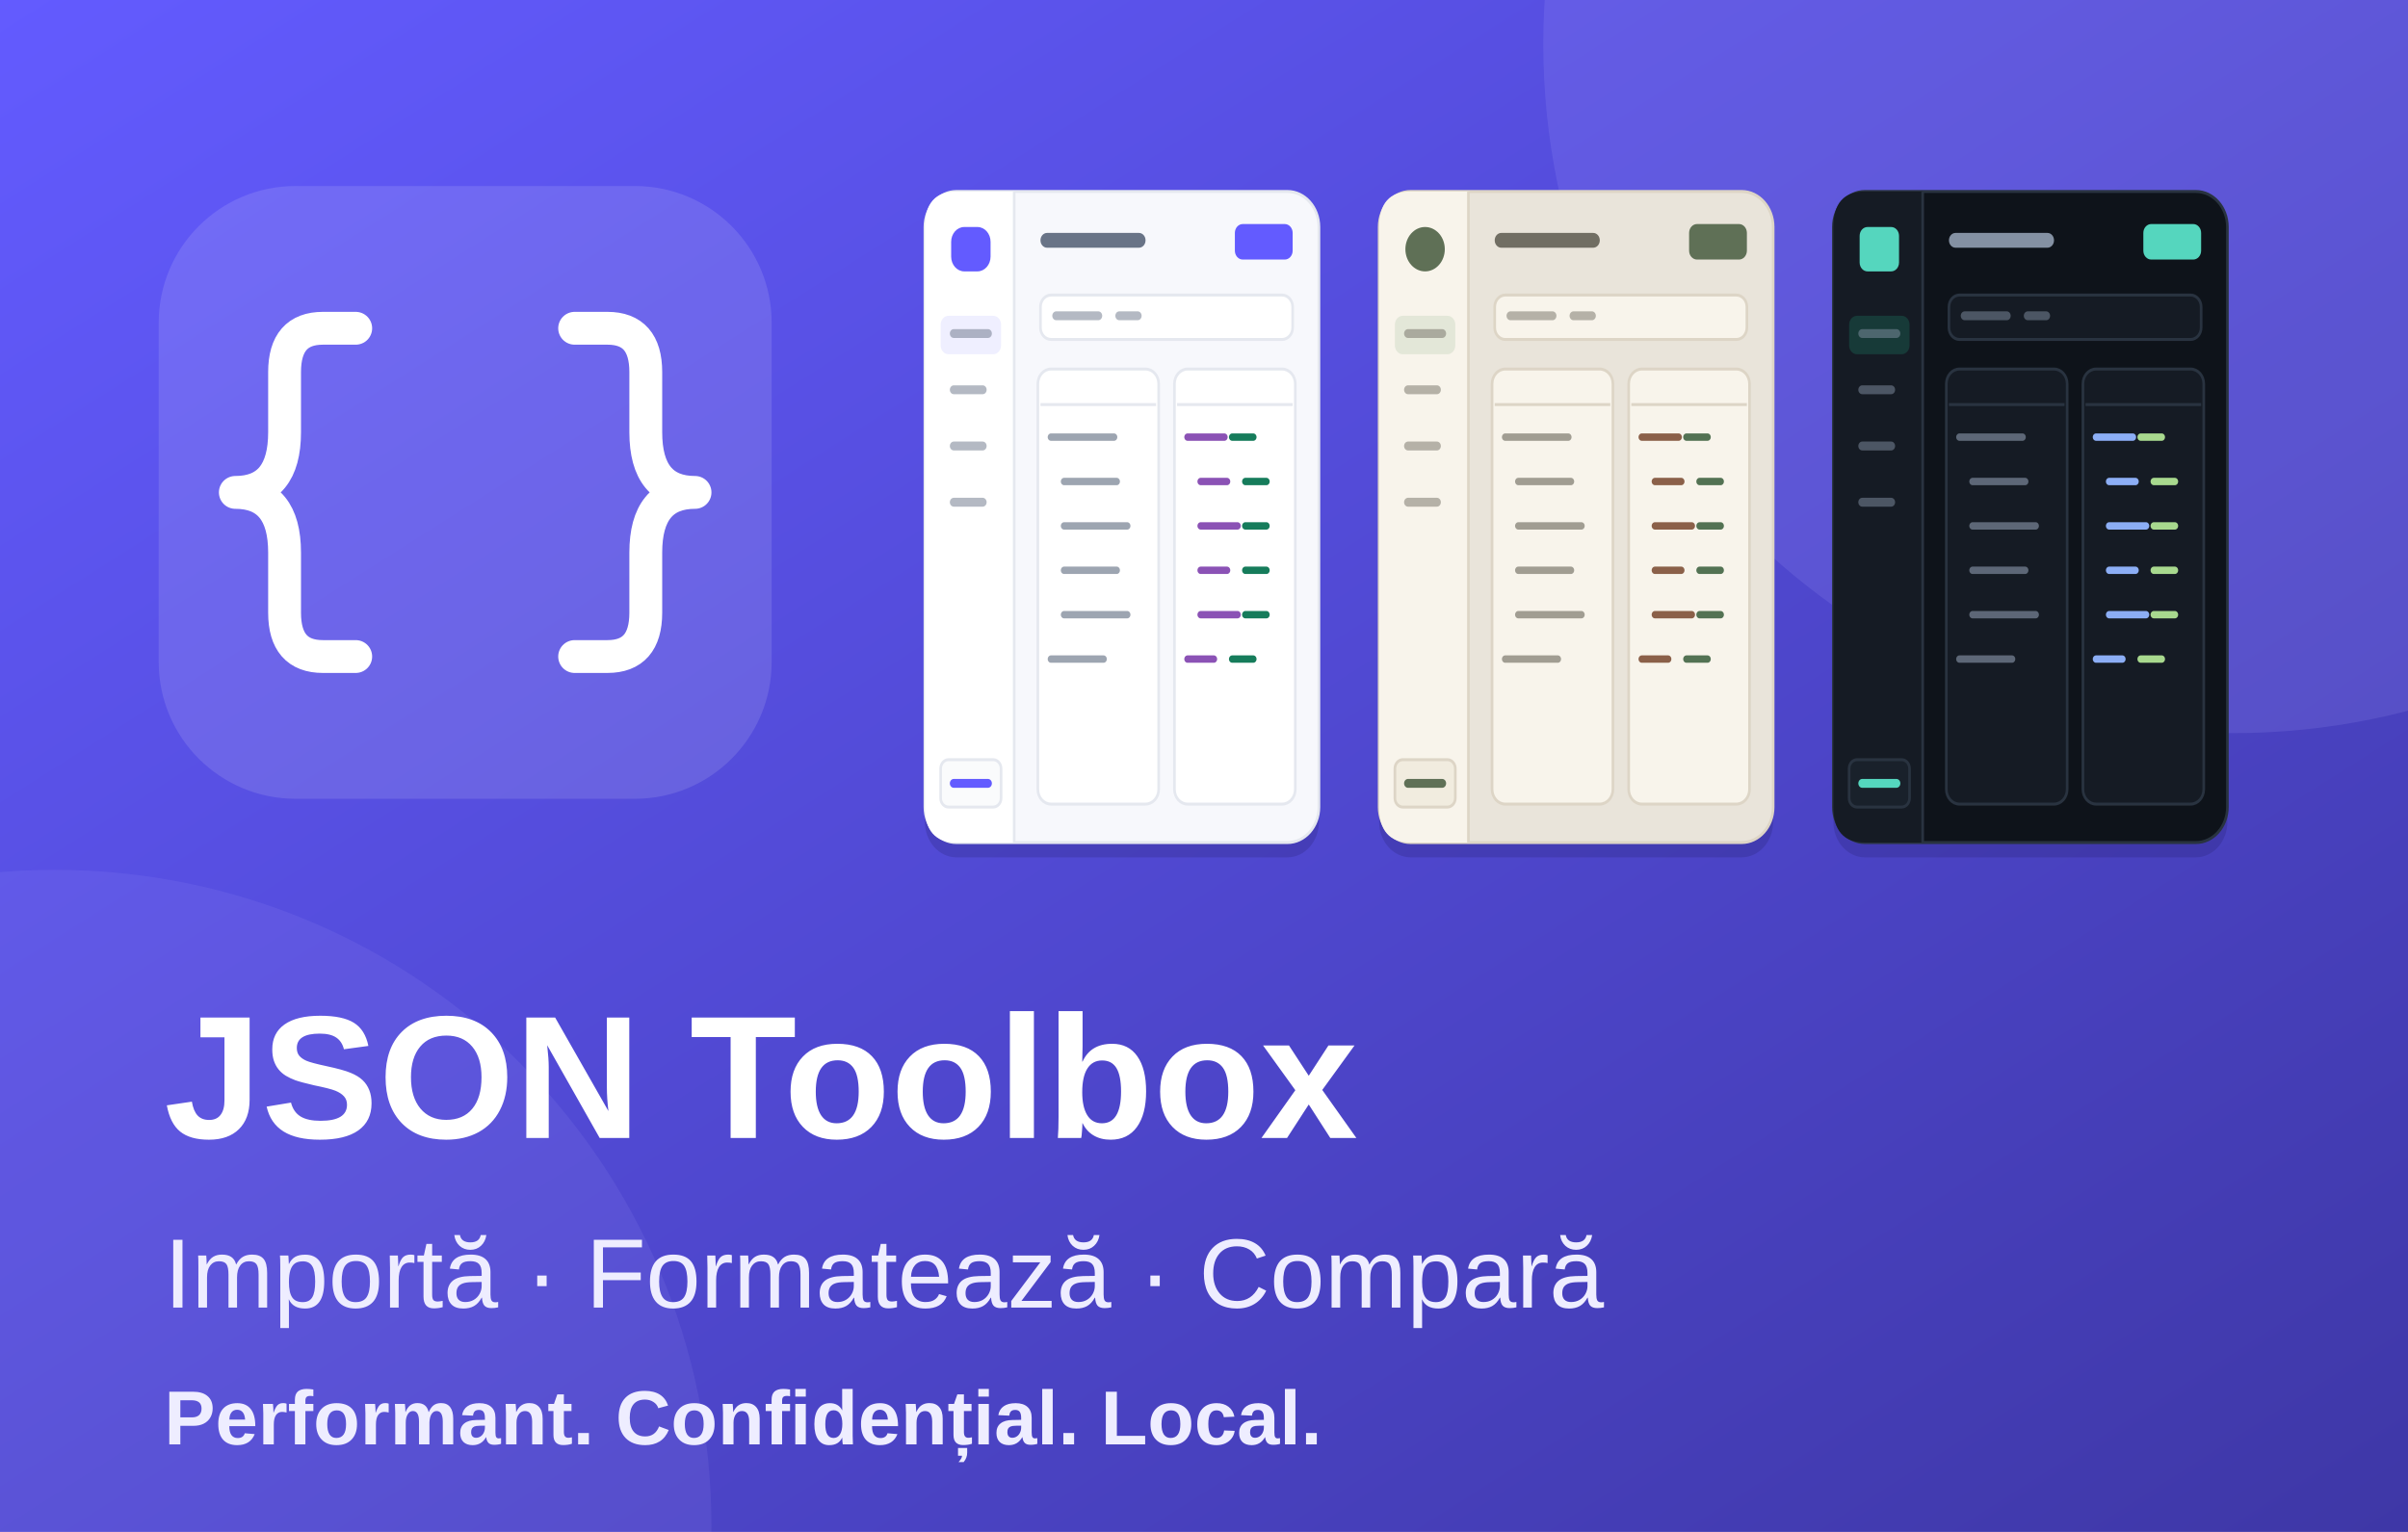
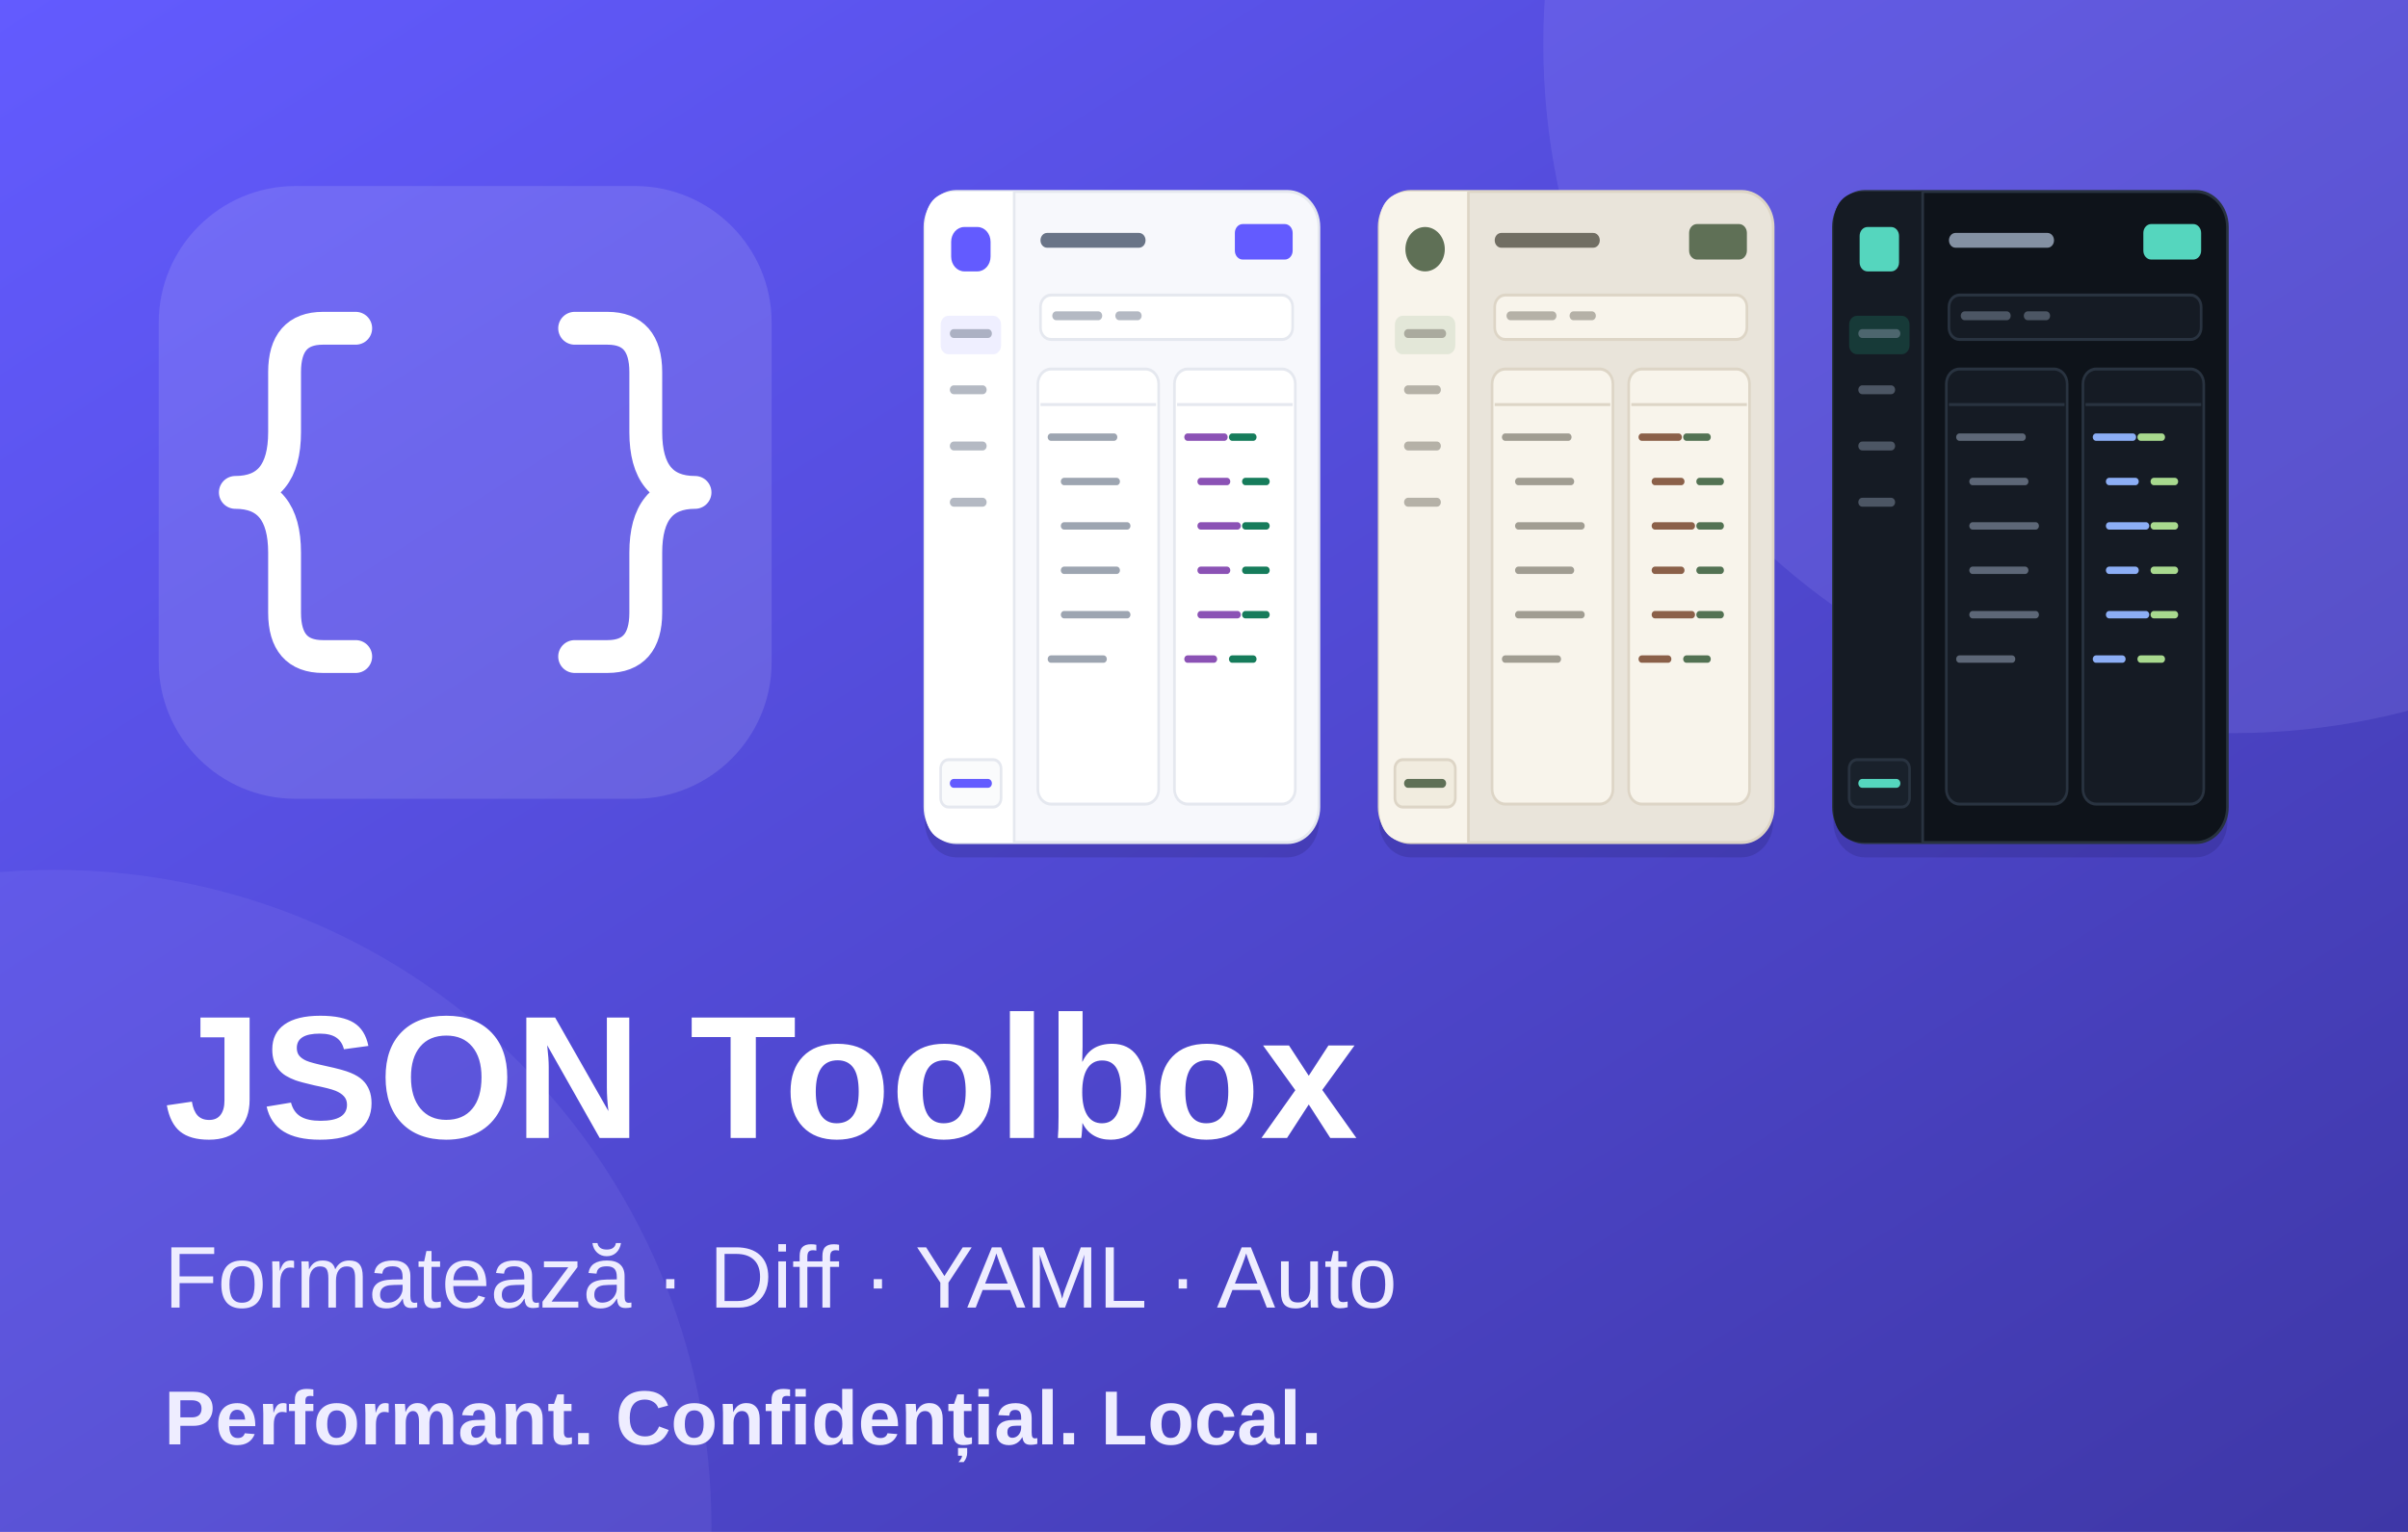
<svg xmlns="http://www.w3.org/2000/svg" width="440" height="280" viewBox="0 0 440 280" lang="ro">
  <defs>
    <linearGradient id="bg" x2="1" y2="1">
      <stop stop-color="#635bff" />
      <stop offset="1" stop-color="#3e37a6" />
    </linearGradient>
  </defs>
  <rect width="440" height="280" fill="url(#bg)" />
  <circle cx="408" cy="8" r="126" fill="#b6b2ff" opacity=".14" />
  <circle cx="10" cy="279" r="120" fill="#b6b2ff" opacity=".1" />
  <rect x="29" y="34" width="112" height="112" rx="25" fill="#fff" opacity=".12" />
  <g fill="none" stroke="#fff" stroke-width="6" stroke-linecap="round" stroke-linejoin="round">
    <path d="M65 60h-6q-7 0-7 8v11q0 11-9 11 9 0 9 11v11q0 8 7 8h6" />
    <path d="M105 60h6q7 0 7 8v11q0 11 9 11-9 0-9 11v11q0 8-7 8h-6" />
  </g>
  <g transform="translate(169 35) scale(0.48 0.5409091)">
    <g>
      <rect x="0" y="5" width="150" height="220" rx="12" fill="#17134c" opacity=".18" />
      <rect width="150" height="220" rx="12" fill="#f7f8fc" stroke="#e5e8ef" />
      <path d="M12 0h22v220H12q-12 0-12-12V12Q0 0 12 0Z" fill="#ffffff" />
      <path d="M34 0v220" stroke="#e5e8ef" />
      <rect x="10" y="12" width="15" height="15" rx="5" fill="#635bff" />
      <rect x="6" y="42" width="23" height="13" rx="3" fill="#efefff" />
      <g stroke="#697487" stroke-width="3" stroke-linecap="round" opacity=".5">
        <path d="M11 48h13M11 67h11M11 86h11M11 105h11" />
      </g>
      <rect x="44" y="14" width="40" height="5" rx="2.5" fill="#697487" />
      <rect x="118" y="11" width="22" height="12" rx="3" fill="#635bff" />
      <rect x="44" y="35" width="96" height="15" rx="4" fill="#ffffff" stroke="#e5e8ef" />
      <path d="M50 42h16m8 0h7" stroke="#697487" stroke-width="3" stroke-linecap="round" opacity=".5" />
      <rect x="43" y="60" width="46" height="147" rx="5" fill="#ffffff" stroke="#e5e8ef" />
      <rect x="95" y="60" width="46" height="147" rx="5" fill="#ffffff" stroke="#e5e8ef" />
      <path d="M44 72h44M96 72h44" stroke="#e5e8ef" />
      <g stroke-width="2.5" stroke-linecap="round">
        <path d="M48 83h24" stroke="#697487" opacity=".65" />
        <path d="M100 83h14" stroke="#8b52b5" />
        <path d="M117 83h8" stroke="#167c5b" />
        <path d="M53 98h20" stroke="#697487" opacity=".65" />
        <path d="M105 98h10" stroke="#8b52b5" />
        <path d="M122 98h8" stroke="#167c5b" />
        <path d="M53 113h24" stroke="#697487" opacity=".65" />
        <path d="M105 113h14" stroke="#8b52b5" />
        <path d="M122 113h8" stroke="#167c5b" />
        <path d="M53 128h20" stroke="#697487" opacity=".65" />
        <path d="M105 128h10" stroke="#8b52b5" />
        <path d="M122 128h8" stroke="#167c5b" />
        <path d="M53 143h24" stroke="#697487" opacity=".65" />
        <path d="M105 143h14" stroke="#8b52b5" />
        <path d="M122 143h8" stroke="#167c5b" />
        <path d="M48 158h20" stroke="#697487" opacity=".65" />
        <path d="M100 158h10" stroke="#8b52b5" />
        <path d="M117 158h8" stroke="#167c5b" />
      </g>
      <rect x="6" y="192" width="23" height="16" rx="3" fill="#fafbfc" stroke="#e5e8ef" />
      <path d="M11 200h13" stroke="#635bff" stroke-width="3" stroke-linecap="round" />
    </g>
  </g>
  <g transform="translate(252 35) scale(0.48 0.5409091)">
    <g>
      <rect x="0" y="5" width="150" height="220" rx="12" fill="#17134c" opacity=".18" />
      <rect width="150" height="220" rx="12" fill="#e9e4da" stroke="#ddd5c6" />
      <path d="M12 0h22v220H12q-12 0-12-12V12Q0 0 12 0Z" fill="#f8f4eb" />
      <path d="M34 0v220" stroke="#ddd5c6" />
      <rect x="10" y="12" width="15" height="15" rx="8" fill="#5f7056" />
      <rect x="6" y="42" width="23" height="13" rx="3" fill="#e3e7d8" />
      <g stroke="#716e63" stroke-width="3" stroke-linecap="round" opacity=".5">
        <path d="M11 48h13M11 67h11M11 86h11M11 105h11" />
      </g>
      <rect x="44" y="14" width="40" height="5" rx="2.5" fill="#716e63" />
      <rect x="118" y="11" width="22" height="12" rx="3" fill="#5f7056" />
      <rect x="44" y="35" width="96" height="15" rx="4" fill="#f8f4eb" stroke="#ddd5c6" />
      <path d="M50 42h16m8 0h7" stroke="#716e63" stroke-width="3" stroke-linecap="round" opacity=".5" />
      <rect x="43" y="60" width="46" height="147" rx="5" fill="#f8f4eb" stroke="#ddd5c6" />
      <rect x="95" y="60" width="46" height="147" rx="5" fill="#f8f4eb" stroke="#ddd5c6" />
      <path d="M44 72h44M96 72h44" stroke="#ddd5c6" />
      <g stroke-width="2.5" stroke-linecap="round">
        <path d="M48 83h24" stroke="#716e63" opacity=".65" />
        <path d="M100 83h14" stroke="#8b6049" />
        <path d="M117 83h8" stroke="#537253" />
        <path d="M53 98h20" stroke="#716e63" opacity=".65" />
        <path d="M105 98h10" stroke="#8b6049" />
        <path d="M122 98h8" stroke="#537253" />
        <path d="M53 113h24" stroke="#716e63" opacity=".65" />
        <path d="M105 113h14" stroke="#8b6049" />
        <path d="M122 113h8" stroke="#537253" />
        <path d="M53 128h20" stroke="#716e63" opacity=".65" />
        <path d="M105 128h10" stroke="#8b6049" />
        <path d="M122 128h8" stroke="#537253" />
        <path d="M53 143h24" stroke="#716e63" opacity=".65" />
        <path d="M105 143h14" stroke="#8b6049" />
        <path d="M122 143h8" stroke="#537253" />
        <path d="M48 158h20" stroke="#716e63" opacity=".65" />
        <path d="M100 158h10" stroke="#8b6049" />
        <path d="M117 158h8" stroke="#537253" />
      </g>
      <rect x="6" y="192" width="23" height="16" rx="3" fill="#f1ecdf" stroke="#ddd5c6" />
      <path d="M11 200h13" stroke="#5f7056" stroke-width="3" stroke-linecap="round" />
    </g>
  </g>
  <g transform="translate(335 35) scale(0.48 0.5409091)">
    <g>
      <rect x="0" y="5" width="150" height="220" rx="12" fill="#17134c" opacity=".18" />
      <rect width="150" height="220" rx="12" fill="#0e131a" stroke="#293340" />
      <path d="M12 0h22v220H12q-12 0-12-12V12Q0 0 12 0Z" fill="#151b24" />
      <path d="M34 0v220" stroke="#293340" />
      <rect x="10" y="12" width="15" height="15" rx="3" fill="#55d6be" />
      <rect x="6" y="42" width="23" height="13" rx="3" fill="#173a38" />
      <g stroke="#8491a3" stroke-width="3" stroke-linecap="round" opacity=".5">
        <path d="M11 48h13M11 67h11M11 86h11M11 105h11" />
      </g>
      <rect x="44" y="14" width="40" height="5" rx="2.5" fill="#8491a3" />
      <rect x="118" y="11" width="22" height="12" rx="3" fill="#55d6be" />
      <rect x="44" y="35" width="96" height="15" rx="4" fill="#151b24" stroke="#293340" />
      <path d="M50 42h16m8 0h7" stroke="#8491a3" stroke-width="3" stroke-linecap="round" opacity=".5" />
      <rect x="43" y="60" width="46" height="147" rx="5" fill="#151b24" stroke="#293340" />
      <rect x="95" y="60" width="46" height="147" rx="5" fill="#151b24" stroke="#293340" />
      <path d="M44 72h44M96 72h44" stroke="#293340" />
      <g stroke-width="2.5" stroke-linecap="round">
        <path d="M48 83h24" stroke="#8491a3" opacity=".65" />
        <path d="M100 83h14" stroke="#8caef5" />
        <path d="M117 83h8" stroke="#a8d98e" />
        <path d="M53 98h20" stroke="#8491a3" opacity=".65" />
        <path d="M105 98h10" stroke="#8caef5" />
        <path d="M122 98h8" stroke="#a8d98e" />
        <path d="M53 113h24" stroke="#8491a3" opacity=".65" />
        <path d="M105 113h14" stroke="#8caef5" />
        <path d="M122 113h8" stroke="#a8d98e" />
        <path d="M53 128h20" stroke="#8491a3" opacity=".65" />
        <path d="M105 128h10" stroke="#8caef5" />
        <path d="M122 128h8" stroke="#a8d98e" />
        <path d="M53 143h24" stroke="#8491a3" opacity=".65" />
        <path d="M105 143h14" stroke="#8caef5" />
        <path d="M122 143h8" stroke="#a8d98e" />
        <path d="M48 158h20" stroke="#8491a3" opacity=".65" />
        <path d="M100 158h10" stroke="#8caef5" />
        <path d="M117 158h8" stroke="#a8d98e" />
      </g>
      <rect x="6" y="192" width="23" height="16" rx="3" fill="#19212b" stroke="#293340" />
      <path d="M11 200h13" stroke="#55d6be" stroke-width="3" stroke-linecap="round" />
    </g>
  </g>
  <text x="30" y="208" fill="#fff" font-family="Arial, Noto Sans, sans-serif" font-size="32" font-weight="700" direction="ltr" unicode-bidi="isolate" text-anchor="start" data-max-width="380" data-min-x="29" data-max-x="411">JSON Toolbox</text>
-   <text x="30" y="239" fill="#eeedff" font-family="Arial, Noto Sans, sans-serif" font-size="18" font-weight="400" direction="ltr" unicode-bidi="isolate" text-anchor="start" data-max-width="380" data-min-x="29" data-max-x="411">Importă · Formatează · Compară</text>
+   <text x="30" y="239" fill="#eeedff" font-family="Arial, Noto Sans, sans-serif" font-size="16" font-weight="400" direction="ltr" unicode-bidi="isolate" text-anchor="start" data-max-width="380" data-min-x="29" data-max-x="411">Formatează · Diff · YAML · Auto</text>
  <text x="30" y="264" fill="#eeedff" font-family="Arial, Noto Sans, sans-serif" font-size="14" font-weight="600" direction="ltr" unicode-bidi="isolate" text-anchor="start" data-max-width="380" data-min-x="29" data-max-x="411">Performant. Confidențial. Local.</text>
</svg>
